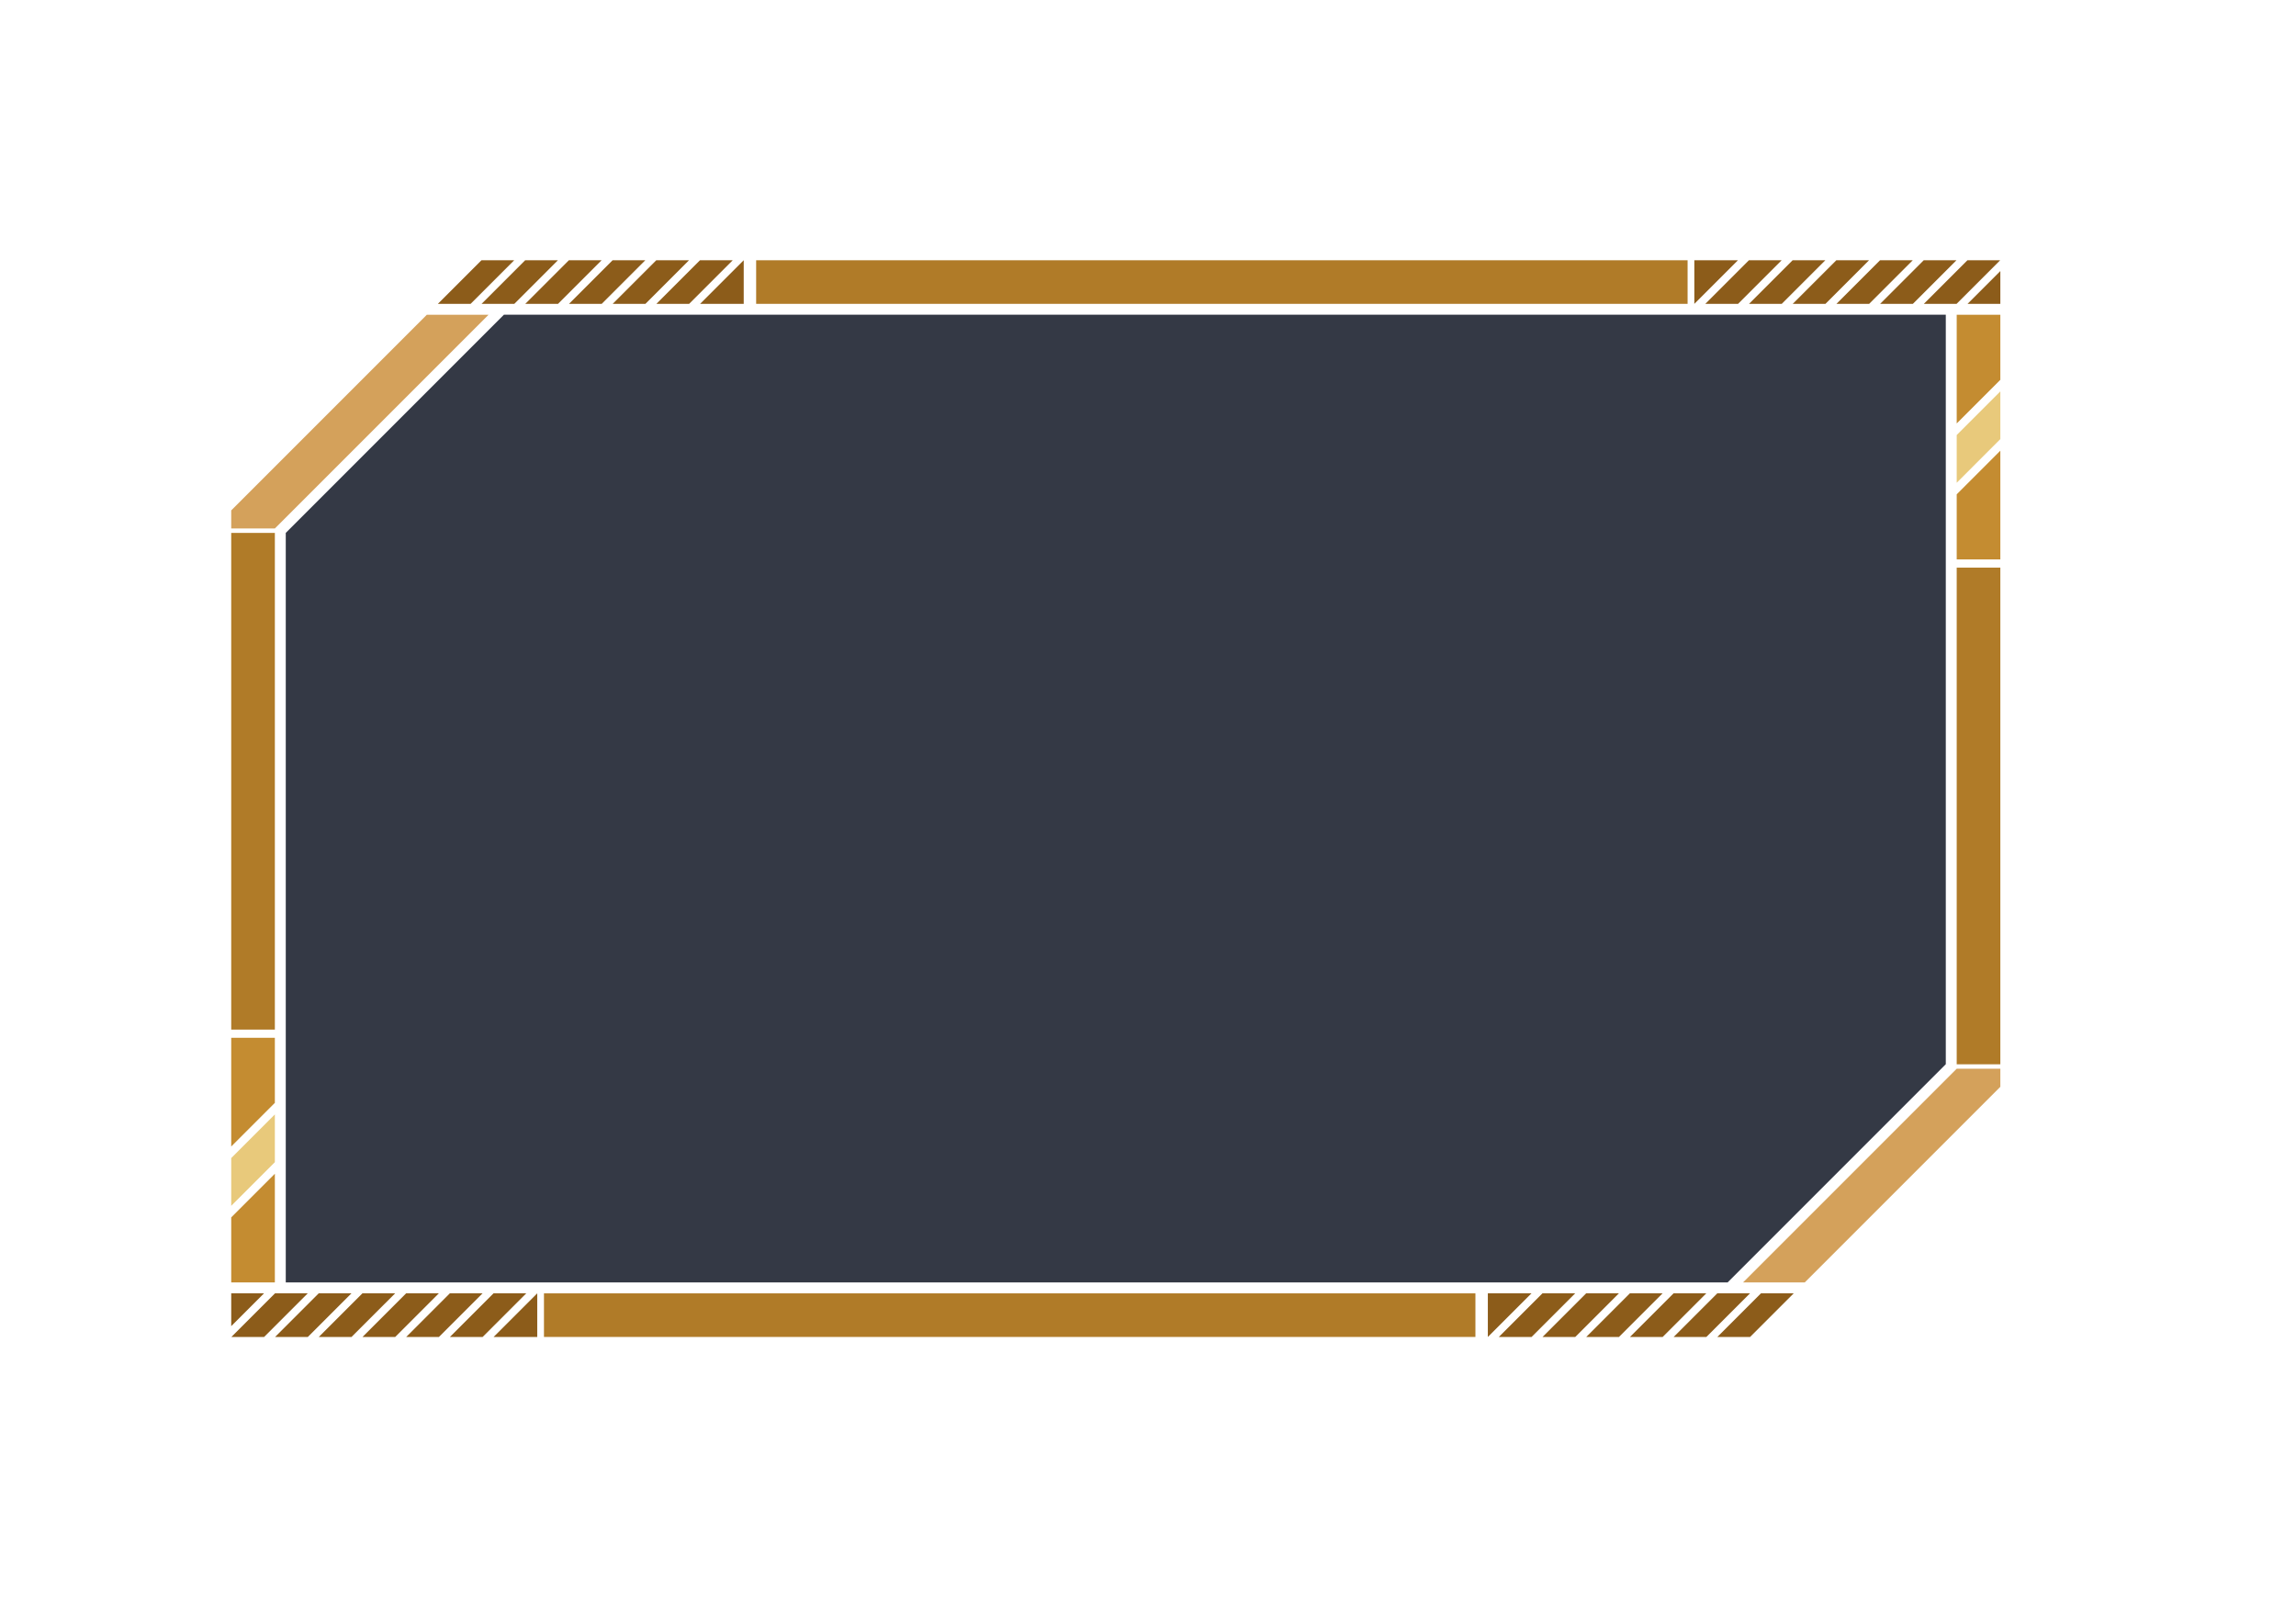
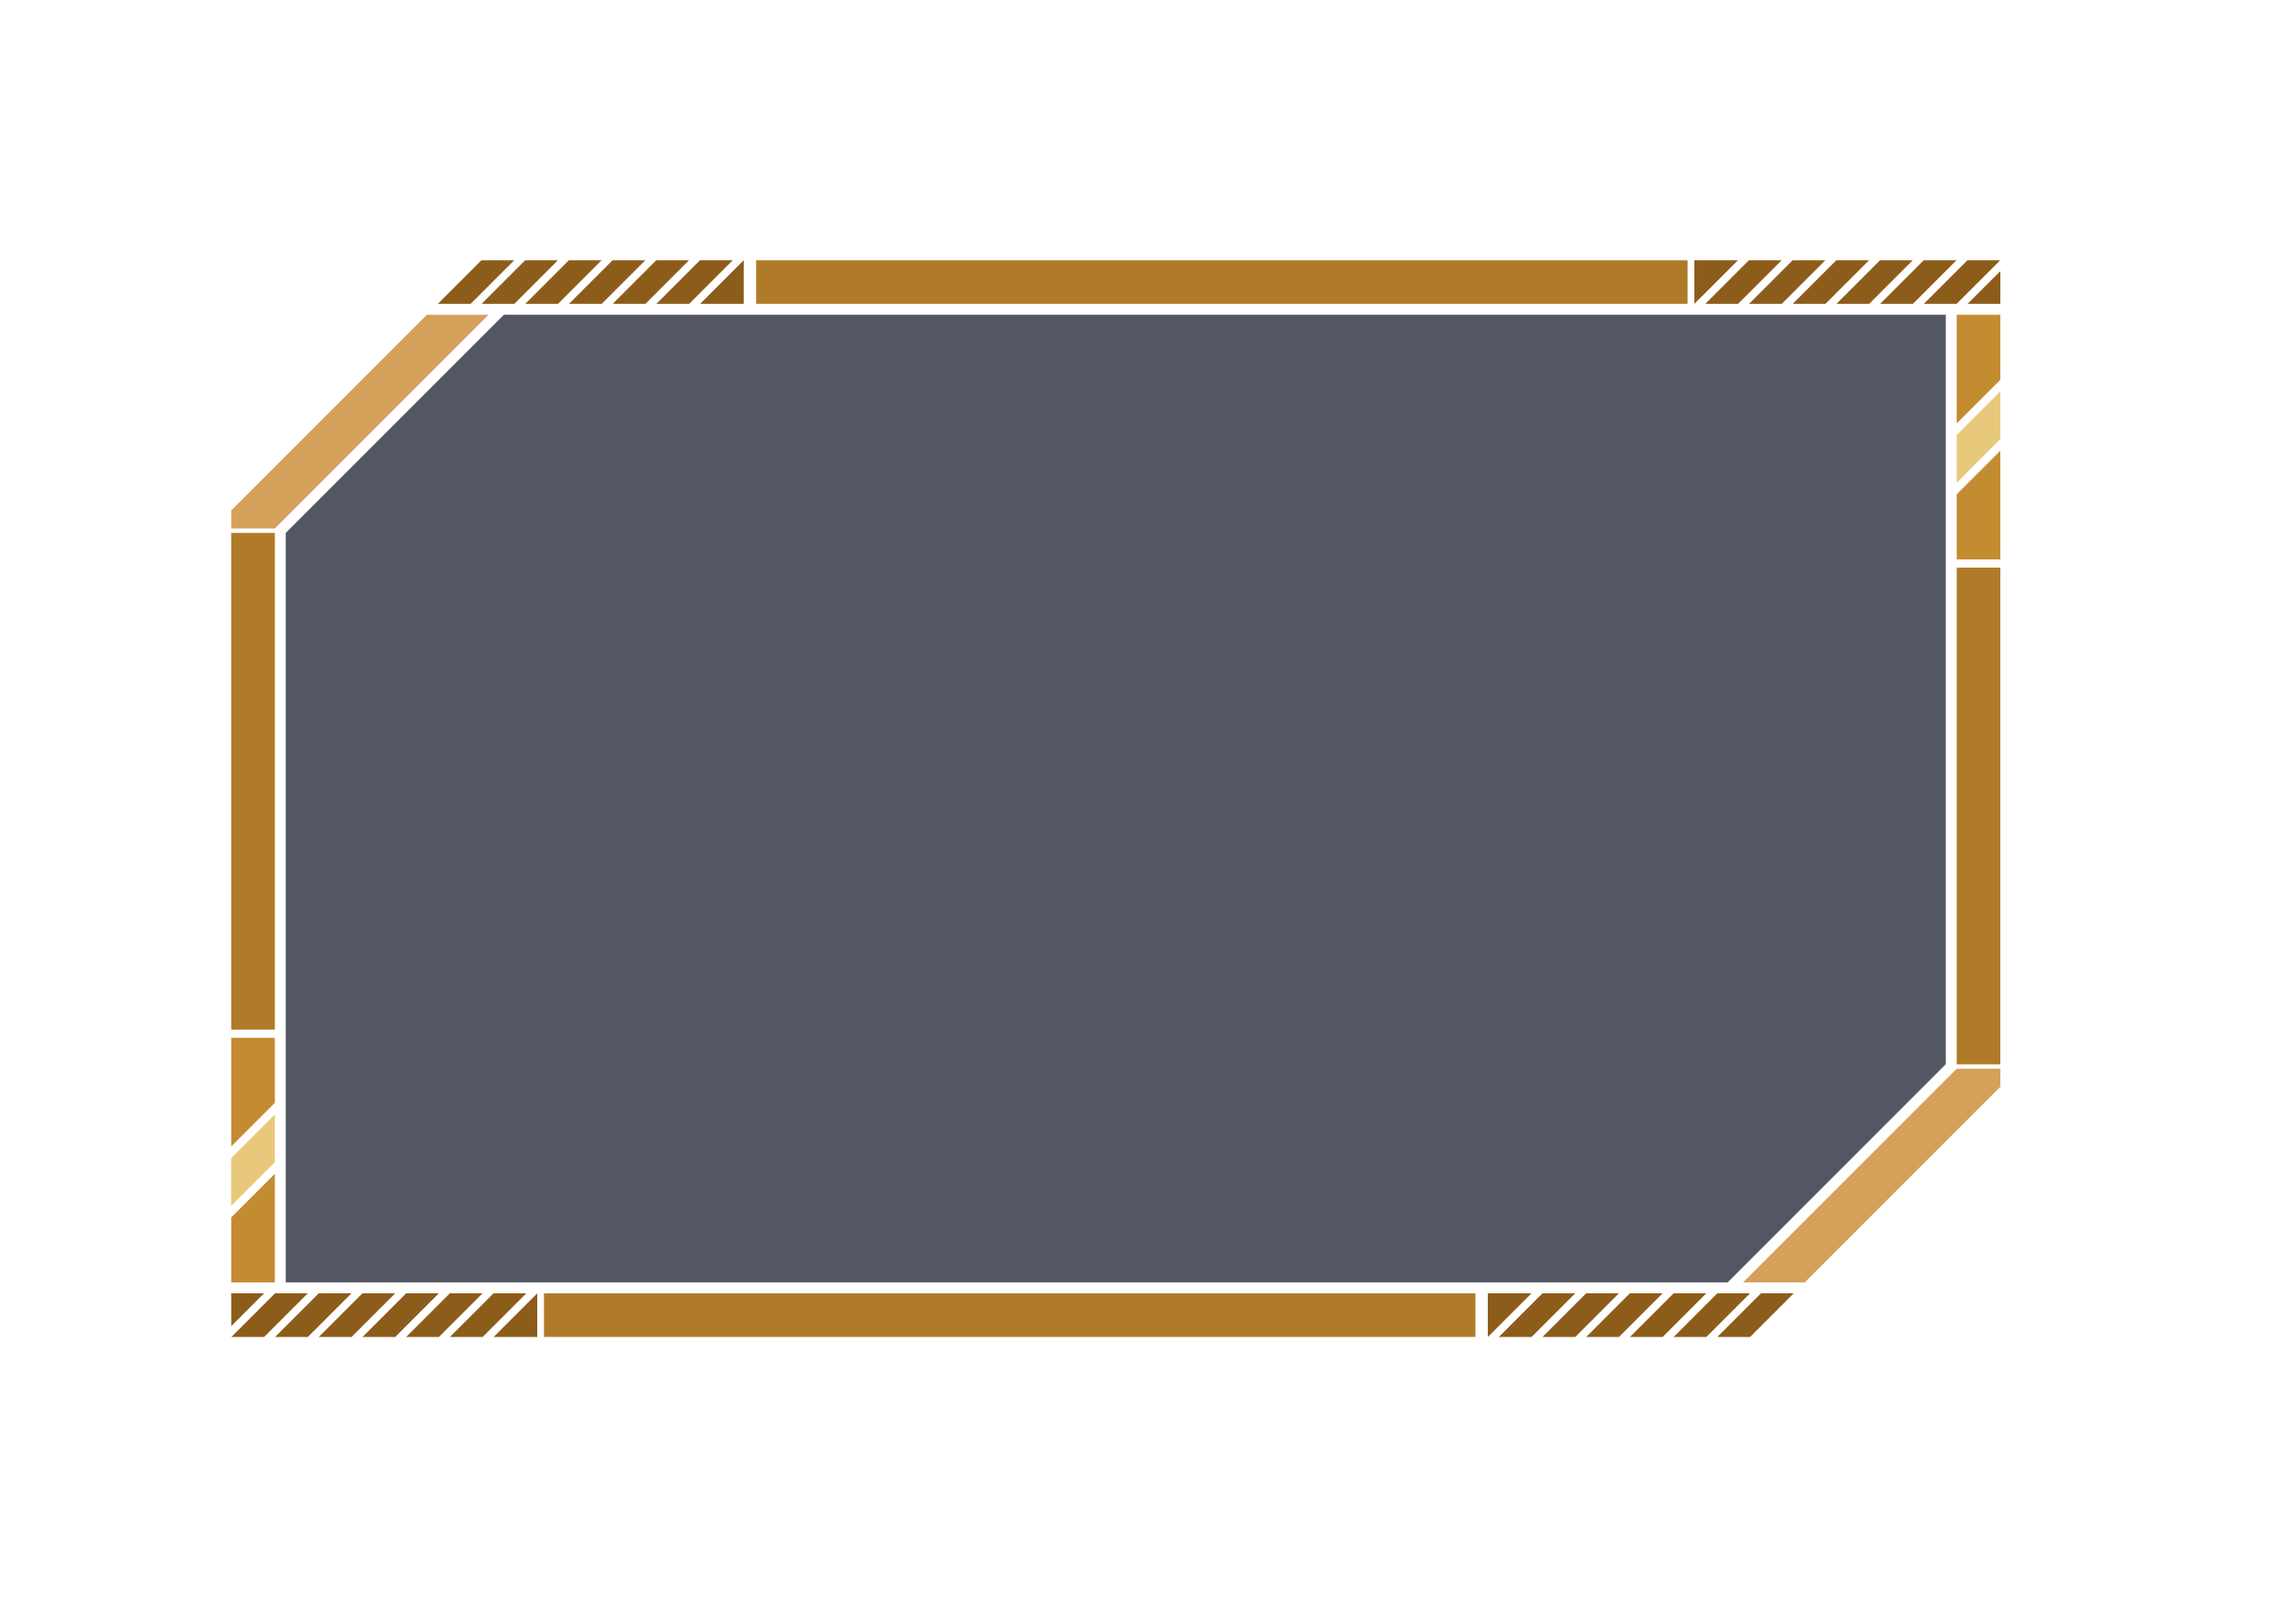
<svg xmlns="http://www.w3.org/2000/svg" version="1.1" id="圖層_1" x="0px" y="0px" width="841.89px" height="595.281px" viewBox="0 0 841.89 595.281" enable-background="new 0 0 841.89 595.281" xml:space="preserve">
-   <polygon fill="#343945" points="633.48,470.158 713.478,390.158 713.478,115.375 184.783,115.375 104.784,195.375 104.784,470.158   " />
+   <polygon opacity="0.85" fill="#343945" points="633.48,470.158 713.478,390.158 713.478,115.375 184.783,115.375 104.784,195.375   104.784,470.158 " />
  <polygon fill="#8C5C1A" points="96.839,490.158 112.839,474.158 100.839,474.158 84.839,490.158 " />
  <polygon fill="#8C5C1A" points="128.89,490.158 144.89,474.158 132.89,474.158 116.89,490.158 " />
  <polygon fill="#8C5C1A" points="112.865,490.158 128.865,474.158 116.865,474.158 100.865,490.158 " />
  <polygon fill="#8C5C1A" points="160.941,490.158 176.941,474.158 164.941,474.158 148.941,490.158 " />
  <polygon fill="#8C5C1A" points="144.916,490.158 160.916,474.158 148.916,474.158 132.916,490.158 " />
  <polygon fill="#8C5C1A" points="196.993,490.158 196.993,474.158 180.993,490.158 " />
  <polygon fill="#8C5C1A" points="176.967,490.158 192.967,474.158 180.967,474.158 164.967,490.158 " />
  <polygon fill="#8C5C1A" points="545.556,490.158 561.556,474.158 545.556,474.158 " />
  <polygon fill="#8C5C1A" points="577.607,490.158 593.607,474.158 581.607,474.158 565.607,490.158 " />
  <polygon fill="#8C5C1A" points="561.582,490.158 577.582,474.158 565.582,474.158 549.582,490.158 " />
  <polygon fill="#8C5C1A" points="609.658,490.158 625.658,474.158 613.658,474.158 597.658,490.158 " />
  <polygon fill="#8C5C1A" points="593.634,490.158 609.634,474.158 597.634,474.158 581.634,490.158 " />
  <polygon fill="#8C5C1A" points="641.71,490.158 657.71,474.158 645.71,474.158 629.71,490.158 " />
  <polygon fill="#8C5C1A" points="625.685,490.158 641.685,474.158 629.685,474.158 613.685,490.158 " />
-   <polygon fill="#8C5C1A" points="84.784,486.187 96.813,474.158 84.813,474.158 84.784,474.187 " />
+   <polygon fill="#8C5C1A" points="84.784,486.188 96.813,474.158 84.813,474.158 84.784,474.188 " />
  <polygon fill="#D4A15B" points="717.478,391.814 639.138,470.158 661.765,470.158 733.478,398.441 733.478,391.814 " />
  <rect x="199.461" y="474.167" fill="#B07B28" width="341.539" height="15.98" />
  <rect x="84.784" y="195.375" fill="#B07B28" width="16" height="182.093" />
  <polygon fill="#E8C97B" points="84.784,442.074 100.784,426.074 100.784,408.57 84.784,424.57 " />
  <polygon fill="#C48C31" points="84.784,446.316 84.784,470.158 100.784,470.158 100.784,430.316 " />
  <polygon fill="#C48C31" points="84.784,420.328 100.784,404.328 100.784,380.468 84.784,380.468 " />
  <polygon fill="#8C5C1A" points="721.423,95.404 705.423,111.404 717.423,111.404 733.423,95.404 " />
  <polygon fill="#8C5C1A" points="689.373,95.404 673.373,111.404 685.373,111.404 701.373,95.404 " />
  <polygon fill="#8C5C1A" points="705.398,95.404 689.398,111.404 701.398,111.404 717.398,95.404 " />
  <polygon fill="#8C5C1A" points="657.322,95.404 641.322,111.404 653.322,111.404 669.322,95.404 " />
  <polygon fill="#8C5C1A" points="673.347,95.404 657.347,111.404 669.347,111.404 685.347,95.404 " />
  <polygon fill="#8C5C1A" points="621.271,95.404 621.271,111.404 637.271,95.404 " />
  <polygon fill="#8C5C1A" points="641.296,95.404 625.296,111.404 637.296,111.404 653.296,95.404 " />
  <polygon fill="#8C5C1A" points="272.707,95.404 256.707,111.404 272.707,111.404 " />
  <polygon fill="#8C5C1A" points="240.656,95.404 224.656,111.404 236.656,111.404 252.656,95.404 " />
  <polygon fill="#8C5C1A" points="256.681,95.404 240.681,111.404 252.681,111.404 268.681,95.404 " />
  <polygon fill="#8C5C1A" points="208.605,95.404 192.605,111.404 204.605,111.404 220.605,95.404 " />
  <polygon fill="#8C5C1A" points="224.629,95.404 208.629,111.404 220.629,111.404 236.629,95.404 " />
  <polygon fill="#8C5C1A" points="176.553,95.404 160.553,111.404 172.553,111.404 188.553,95.404 " />
  <polygon fill="#8C5C1A" points="192.579,95.404 176.579,111.404 188.579,111.404 204.579,95.404 " />
  <polygon fill="#8C5C1A" points="733.478,99.374 721.449,111.404 733.449,111.404 733.478,111.374 " />
  <polygon fill="#D4A15B" points="100.784,193.747 179.125,115.404 156.499,115.404 84.784,187.12 84.784,193.747 " />
  <rect x="277.263" y="95.415" fill="#B07B28" width="341.539" height="15.979" />
-   <rect x="717.478" y="208.093" fill="#B07B28" width="16" height="182.094" />
+   <rect x="717.478" y="208.093" fill="#B07B28" width="16" height="182.095" />
  <polygon fill="#E8C97B" points="733.478,143.487 717.478,159.487 717.478,176.991 733.478,160.991 " />
  <polygon fill="#C48C31" points="733.478,139.245 733.478,115.404 717.478,115.404 717.478,155.245 " />
  <polygon fill="#C48C31" points="733.478,165.233 717.478,181.233 717.478,205.093 733.478,205.093 " />
</svg>
